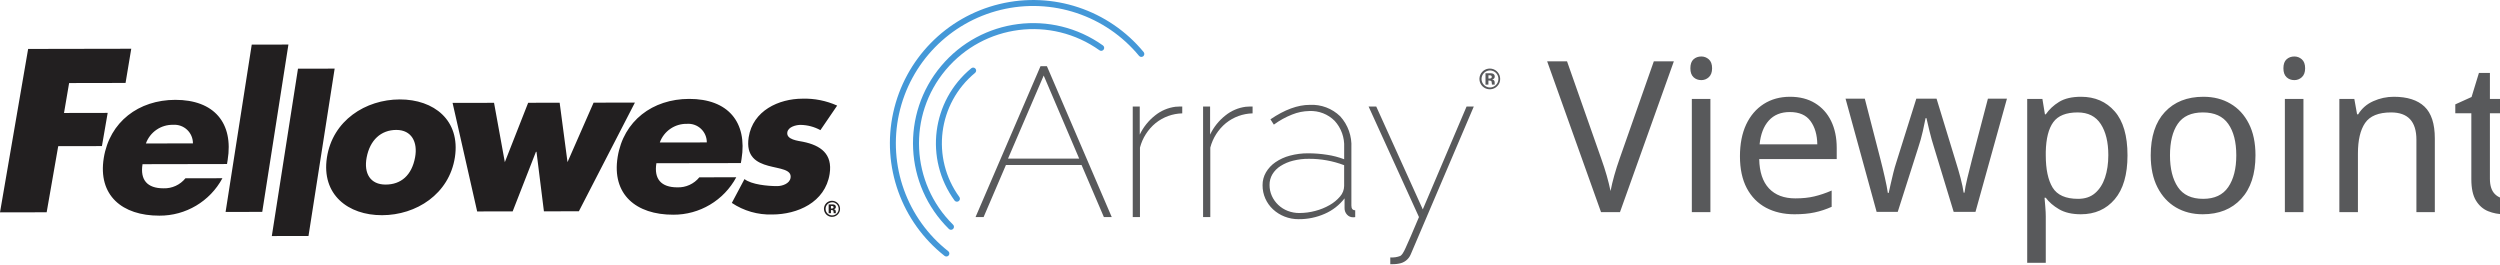
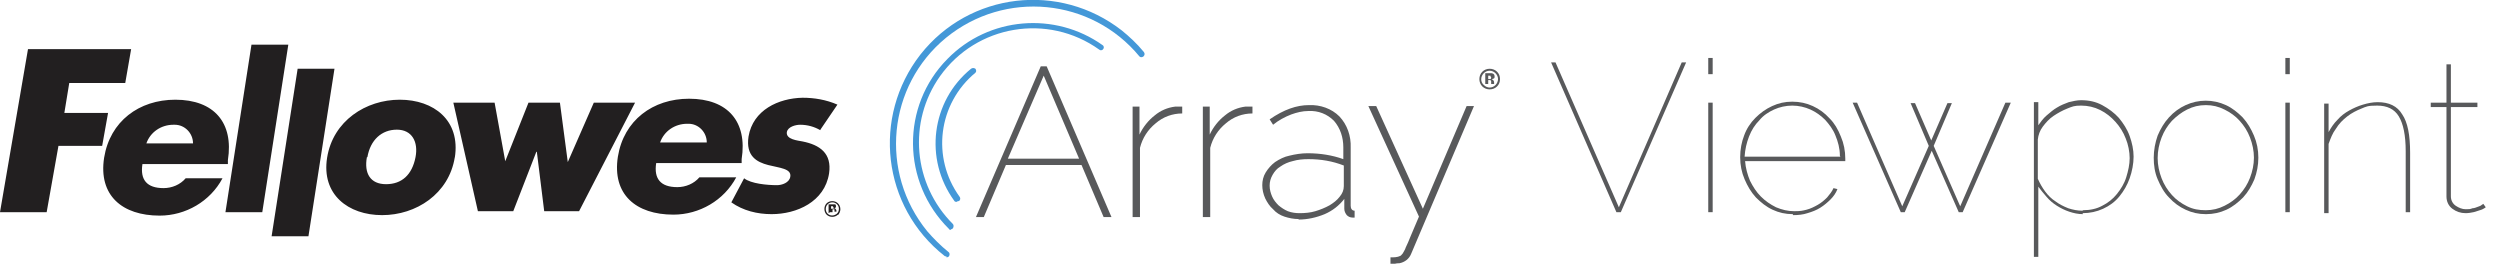
- <svg xmlns="http://www.w3.org/2000/svg" width="509" height="53.799" viewBox="0 0 509 53.799">
+ <svg xmlns="http://www.w3.org/2000/svg" id="Layer_1" version="1.1" viewBox="0 0 509 53.8">
  <defs>
-     <clipPath id="a">
-       <rect width="305.438" height="53.798" fill="none" />
+     <style>
+       .st0 {
+         fill: #4498d8;
+       }
+ 
+       .st1 {
+         fill: none;
+       }
+ 
+       .st2 {
+         fill: #221f20;
+       }
+ 
+       .st3 {
+         isolation: isolate;
+       }
+ 
+       .st4 {
+         fill: #58595b;
+       }
+ 
+       .st5 {
+         clip-path: url(#clippath);
+       }
+     </style>
+     <clipPath id="clippath">
+       <rect class="st1" width="305.4" height="53.8" />
    </clipPath>
  </defs>
-   <g transform="translate(-526 -1286)">
-     <g transform="translate(526 1286)">
-       <g transform="translate(0 0)" clip-path="url(#a)">
-         <path d="M310.252,52.222a.6.6,0,0,1-.375-.13,29.171,29.171,0,1,1,40.554-41.477.607.607,0,0,1-.936.772A27.958,27.958,0,1,0,310.628,51.14a.606.606,0,0,1-.376,1.083" transform="translate(-117.572 0)" fill="#4498d8" />
-         <path d="M314.246,49.842a.6.6,0,0,1-.425-.174,24.467,24.467,0,0,1,31.365-37.362.606.606,0,0,1-.705.987A23.254,23.254,0,0,0,314.671,48.8a.606.606,0,0,1-.425,1.039" transform="translate(-120.626 -3.053)" fill="#4498d8" />
-         <path d="M318.485,49.991a.608.608,0,0,1-.491-.249,19.8,19.8,0,0,1,3.419-26.919.607.607,0,0,1,.773.936,18.585,18.585,0,0,0-3.21,25.269.606.606,0,0,1-.49.964" transform="translate(-123.656 -8.927)" fill="#4498d8" />
-         <path d="M340.734,22.221h1.3l13.2,30.717h-1.6l-4.542-10.6h-15.4l-4.543,10.6h-1.643Zm7.874,18.82-7.225-16.917-7.268,16.917Z" transform="translate(-128.885 -8.745)" fill="#58595b" />
-         <path d="M390.365,37.161a9.012,9.012,0,0,0-5.408,1.969,9.609,9.609,0,0,0-3.2,5V58.273h-1.471v-22.5h1.428v5.711a10.984,10.984,0,0,1,3.115-3.894,8.272,8.272,0,0,1,4.154-1.773c.287-.029.555-.044.8-.044h.584Z" transform="translate(-149.66 -14.08)" fill="#58595b" />
-         <path d="M413.978,37.161a9.012,9.012,0,0,0-5.408,1.969,9.609,9.609,0,0,0-3.2,5V58.273H403.9v-22.5h1.428v5.711a10.983,10.983,0,0,1,3.115-3.894,8.272,8.272,0,0,1,4.154-1.773c.287-.029.555-.044.8-.044h.584Z" transform="translate(-158.953 -14.08)" fill="#58595b" />
-         <path d="M431.229,58.481a7.682,7.682,0,0,1-2.9-.541,7.477,7.477,0,0,1-2.337-1.471,6.706,6.706,0,0,1-1.557-2.186,6.576,6.576,0,0,1-.563-2.725,5.1,5.1,0,0,1,.693-2.617,6.483,6.483,0,0,1,1.925-2.055,9.528,9.528,0,0,1,2.942-1.341,13.914,13.914,0,0,1,3.742-.476,24.667,24.667,0,0,1,3.829.3,16.8,16.8,0,0,1,3.483.908V43.858a7.466,7.466,0,0,0-1.925-5.387,6.821,6.821,0,0,0-5.171-2.012,9.787,9.787,0,0,0-3.5.714,16.5,16.5,0,0,0-3.721,2.055l-.692-1.081q4.325-2.942,8-2.943a8.259,8.259,0,0,1,6.208,2.337,8.8,8.8,0,0,1,2.271,6.4V55.712q0,.952.779.952v1.385a.768.768,0,0,1-.238.044H442.3a1.606,1.606,0,0,1-1.234-.541,1.877,1.877,0,0,1-.5-1.32v-1.99a10.229,10.229,0,0,1-4.024,3.137,12.877,12.877,0,0,1-5.321,1.1m.173-1.255a12.429,12.429,0,0,0,3.223-.433,11.76,11.76,0,0,0,2.921-1.189,7.82,7.82,0,0,0,2.12-1.752,3.278,3.278,0,0,0,.822-2.121v-4.24a19.845,19.845,0,0,0-7.182-1.3,12.665,12.665,0,0,0-3.245.389,8.656,8.656,0,0,0-2.531,1.081,5.172,5.172,0,0,0-1.644,1.666,4.168,4.168,0,0,0-.584,2.185,5.329,5.329,0,0,0,.476,2.25,5.808,5.808,0,0,0,1.3,1.817A5.867,5.867,0,0,0,429,56.794a6.5,6.5,0,0,0,2.4.433" transform="translate(-166.814 -13.855)" fill="#58595b" />
-         <path d="M463.887,66.493a4.743,4.743,0,0,0,2.034-.3,1.706,1.706,0,0,0,.454-.454A7.62,7.62,0,0,0,467,64.568q.388-.844,1.038-2.336t1.687-3.959l-10.253-22.5h1.557l9.475,20.94,8.912-20.94h1.471L468.04,65.888a3.1,3.1,0,0,1-2.38,1.86,5.943,5.943,0,0,1-.865.109q-.433.022-.908.022Z" transform="translate(-180.824 -14.08)" fill="#58595b" />
-         <path d="M278.46,68.5a.915.915,0,0,0-.275-.03h-.11v.522h.18a.423.423,0,0,0,.26-.068.233.233,0,0,0,.091-.213.216.216,0,0,0-.146-.211m-.847,1.454,0-1.8c.112,0,.277,0,.5,0h.365a.757.757,0,0,1,.361.087.453.453,0,0,1,.236.428.391.391,0,0,1-.126.328.6.6,0,0,1-.312.117.672.672,0,0,1,.264.106.485.485,0,0,1,.163.405v.158a.44.44,0,0,0,0,.044.126.126,0,0,0,.01.064l.01.05h-.449a1.039,1.039,0,0,1-.025-.246,1.494,1.494,0,0,0-.029-.221.245.245,0,0,0-.137-.135.716.716,0,0,0-.161-.029l-.113-.007h-.092v.639Zm-.243-1.834a1.337,1.337,0,0,0,.014,1.888A1.318,1.318,0,0,0,279.263,70a1.307,1.307,0,0,0,.389-.953,1.328,1.328,0,0,0-2.282-.928m2.083,2.089a1.638,1.638,0,1,1,.477-1.161,1.567,1.567,0,0,1-.477,1.161" transform="translate(-108.897 -26.536)" fill="#221f20" />
-         <path d="M14.072,22.794l-1.039,6.094,8.89-.017L20.753,35.63l-8.9.016L9.5,49.106,0,49.124,5.729,15.85l20.994-.039-1.16,6.962Zm14.946,16.52c-.512,3.195.945,4.918,4.282,4.912a5.506,5.506,0,0,0,4.456-2.04l7.528-.014a14.48,14.48,0,0,1-12.842,7.621c-7.565.014-12.546-4.12-11.313-11.754,1.192-7.364,7.114-11.81,14.545-11.824,7.925-.015,11.9,4.715,10.675,12.258l-.13.809ZM39.281,35.08a3.763,3.763,0,0,0-4.03-3.784,5.755,5.755,0,0,0-5.546,3.8Zm94.361,4.038c-.516,3.195.945,4.918,4.279,4.912a5.506,5.506,0,0,0,4.463-2.04l7.524-.014A14.489,14.489,0,0,1,137.07,49.6c-7.558.014-12.546-4.12-11.316-11.754,1.19-7.364,7.117-11.81,14.548-11.824,7.919-.015,11.892,4.715,10.674,12.258l-.137.809Zm10.264-4.235a3.761,3.761,0,0,0-4.024-3.784,5.753,5.753,0,0,0-5.549,3.8ZM45.93,49.038l5.324-34.067,7.468-.014L53.393,49.024Zm9.413,4.906L60.67,19.871l7.465-.014L62.81,53.93ZM92.619,37.9c-1.155,7.506-7.882,11.79-14.833,11.8C70.871,49.721,65.4,45.5,66.561,37.954s7.874-11.812,14.83-11.825S93.764,30.368,92.619,37.9m-17.968.034c-.613,3.259.742,5.536,3.863,5.531s5.317-1.867,6-5.55c.57-3.078-.7-5.582-3.826-5.576s-5.368,2.072-6.035,5.6m92.383-5.555a8.632,8.632,0,0,0-4.05-1.07c-.905,0-2.513.391-2.688,1.511-.237,1.507,2.182,1.719,3.226,1.931,3.543.73,6.029,2.446,5.39,6.54-.915,5.828-6.583,8.253-11.7,8.262A14,14,0,0,1,149,47.2l2.578-4.854c1.421,1.121,4.724,1.434,6.661,1.43.993,0,2.537-.478,2.721-1.687.265-1.727-2.174-1.807-4.528-2.449s-4.616-1.844-4-5.808c.851-5.426,6.133-7.846,10.955-7.855a16.068,16.068,0,0,1,7.06,1.409ZM102.784,38.9l4.75-12.088,6.411-.012,1.6,12.093,5.311-12.106,8.414-.016L117.858,48.9l-7.116.013L109.23,36.789h-.112l-4.74,12.134-7.228.013-5.005-22.1,8.441-.016Z" transform="translate(0 -5.886)" fill="#221f20" />
-         <path d="M499.051,24.429a1.2,1.2,0,0,0-.355-.038h-.141v.674h.23a.547.547,0,0,0,.335-.088.3.3,0,0,0,.118-.275.281.281,0,0,0-.188-.272m-1.093,1.876,0-2.316c.144,0,.357,0,.643,0h.471a.979.979,0,0,1,.466.112.582.582,0,0,1,.3.553.5.5,0,0,1-.163.423.77.77,0,0,1-.4.152.875.875,0,0,1,.34.136.627.627,0,0,1,.21.522v.2c0,.022,0,.048,0,.057a.162.162,0,0,0,.013.083l.013.065h-.58a1.36,1.36,0,0,1-.033-.318,1.987,1.987,0,0,0-.038-.285.316.316,0,0,0-.177-.174.984.984,0,0,0-.207-.037l-.146-.008h-.118V26.3Zm-.314-2.365a1.724,1.724,0,0,0,.018,2.436,1.7,1.7,0,0,0,2.425-.009,1.691,1.691,0,0,0,.5-1.23,1.713,1.713,0,0,0-2.944-1.2m2.687,2.694a2.111,2.111,0,1,1,.616-1.5,2.019,2.019,0,0,1-.616,1.5" transform="translate(-195.51 -9.071)" fill="#58595b" />
-       </g>
+   <g class="st5">
+     <g>
+       <path class="st0" d="M192.7,52.2c-.1,0-.3,0-.4-.1-12.7-10-14.8-28.3-4.9-41,10-12.7,28.3-14.8,41-4.9,1.6,1.3,3.1,2.7,4.5,4.4.2.3.2.6-.1.9-.3.2-.6.2-.8,0-9.8-11.9-27.4-13.6-39.4-3.8-11.9,9.8-13.6,27.4-3.8,39.4,1.3,1.5,2.7,2.9,4.3,4.2.3.2.3.6.1.9-.1.1-.3.2-.5.2" />
+       <path class="st0" d="M193.6,46.8c-.2,0-.3,0-.4-.2-9.6-9.5-9.8-25-.3-34.6,8.4-8.6,21.9-9.7,31.6-2.8.3.2.3.6.1.8-.2.3-.6.3-.8.1h0c-10.5-7.5-25-5-32.4,5.4-6.6,9.3-5.5,22,2.6,30.1.2.2.2.6,0,.9-.1.1-.3.2-.4.2" />
+       <path class="st0" d="M194.8,41.1c-.2,0-.4,0-.5-.2-6.2-8.5-4.7-20.3,3.4-26.9.3-.2.6-.2.9,0,.2.3.2.6,0,.8-7.6,6.3-9,17.3-3.2,25.3.2.3.1.6-.1.8-.1,0-.2.1-.4.1" />
+       <path class="st4" d="M211.8,13.5h1.3l13.2,30.7h-1.6l-4.5-10.6h-15.4l-4.5,10.6h-1.6l13.2-30.7ZM219.7,32.3l-7.2-16.9-7.3,16.9h14.5Z" />
+       <path class="st4" d="M240.7,23.1c-2,0-3.9.7-5.4,2-1.6,1.3-2.7,3-3.2,5v14.1h-1.5v-22.5h1.4v5.7c.7-1.5,1.8-2.9,3.1-3.9,1.2-1,2.6-1.6,4.2-1.8.3,0,.6,0,.8,0h.6v1.4Z" />
+       <path class="st4" d="M255,23.1c-2,0-3.9.7-5.4,2-1.6,1.3-2.7,3-3.2,5v14.1h-1.5v-22.5h1.4v5.7c.7-1.5,1.8-2.9,3.1-3.9,1.2-1,2.6-1.6,4.2-1.8.3,0,.6,0,.8,0h.6v1.4Z" />
+       <path class="st4" d="M264.4,44.6c-1,0-2-.2-2.9-.5-.9-.3-1.7-.8-2.3-1.5-.7-.6-1.2-1.4-1.6-2.2-.4-.9-.6-1.8-.6-2.7,0-.9.2-1.8.7-2.6.5-.8,1.1-1.5,1.9-2.1.9-.6,1.9-1.1,2.9-1.3,1.2-.3,2.5-.5,3.7-.5,1.3,0,2.6.1,3.8.3,1.2.2,2.4.5,3.5.9v-2.4c0-2-.6-3.9-1.9-5.4-1.4-1.4-3.2-2.1-5.2-2-1.2,0-2.4.3-3.5.7-1.3.5-2.6,1.2-3.7,2.1l-.7-1.1c2.9-2,5.5-2.9,8-2.9,2.3-.1,4.6.7,6.2,2.3,1.6,1.7,2.4,4,2.3,6.4v11.8c0,.6.3,1,.8,1v1.4c0,0-.2,0-.2,0h-.2c-.5,0-.9-.2-1.2-.5-.3-.4-.5-.8-.5-1.3v-2c-1.1,1.4-2.4,2.4-4,3.1-1.7.7-3.5,1.1-5.3,1.1M264.6,43.4c1.1,0,2.2-.1,3.2-.4,1-.3,2-.7,2.9-1.2.8-.5,1.5-1,2.1-1.8.5-.6.8-1.3.8-2.1v-4.2c-2.3-.9-4.7-1.3-7.2-1.3-1.1,0-2.2.1-3.2.4-.9.2-1.8.6-2.5,1.1-.7.4-1.2,1-1.6,1.7-.4.7-.6,1.4-.6,2.2,0,.8.2,1.5.5,2.2.3.7.8,1.3,1.3,1.8.6.5,1.2.9,1.9,1.2.8.3,1.6.4,2.4.4" />
+       <path class="st4" d="M283.1,52.4c.7,0,1.4,0,2-.3.2-.1.3-.3.5-.5.2-.4.5-.8.6-1.2.3-.6.6-1.3,1-2.3.4-1,1-2.3,1.7-4l-10.3-22.5h1.6l9.5,20.9,8.9-20.9h1.5l-12.8,30.1c-.4,1-1.3,1.7-2.4,1.9-.3,0-.6,0-.9.1-.3,0-.6,0-.9,0v-1.4Z" />
+       <path class="st2" d="M169.6,42c0,0-.2,0-.3,0h-.1v.5h.2c0,0,.2,0,.3,0,0,0,.1-.1,0-.2,0,0,0-.2-.1-.2M168.7,43.4v-1.8h.9c.1,0,.2,0,.4,0,.2,0,.2.3.2.4,0,.1,0,.2-.1.3,0,0-.2.1-.3.1,0,0,.2,0,.3.1.1.1.2.3.2.4v.2s0,0,0,0c0,0,0,0,0,0h0c0,0-.4,0-.4,0,0,0,0-.2,0-.2,0,0,0-.1,0-.2,0,0,0-.1-.1-.1,0,0-.1,0-.2,0h-.1s0,0,0,0v.6h-.5ZM168.5,41.6c-.5.5-.5,1.4,0,1.9.5.5,1.3.5,1.9,0,0,0,0,0,0,0,.3-.3.4-.6.4-1,0-.7-.6-1.3-1.3-1.3-.4,0-.7.1-1,.4M170.6,43.7c-.6.6-1.7.6-2.3,0-.6-.6-.6-1.7,0-2.3.6-.6,1.7-.6,2.3,0,.3.3.5.7.5,1.2,0,.4-.2.9-.5,1.2" />
+       <path class="st2" d="M14.1,16.9l-1,6.1h8.9s-1.2,6.7-1.2,6.7h-8.9s-2.4,13.5-2.4,13.5H0S5.7,10,5.7,10h21s-1.2,6.9-1.2,6.9h-11.5ZM29,33.4c-.5,3.2.9,4.9,4.3,4.9,1.7,0,3.4-.7,4.5-2h7.5c-2.5,4.7-7.5,7.6-12.8,7.6-7.6,0-12.5-4.1-11.3-11.8,1.2-7.4,7.1-11.8,14.5-11.8,7.9,0,11.9,4.7,10.7,12.3v.8c-.1,0-17.3,0-17.3,0ZM39.3,29.2c0-2.1-1.7-3.8-3.7-3.8,0,0-.2,0-.3,0-2.5,0-4.7,1.5-5.5,3.8h9.6ZM133.6,33.2c-.5,3.2.9,4.9,4.3,4.9,1.7,0,3.4-.7,4.5-2h7.5c-2.5,4.7-7.5,7.6-12.8,7.6-7.6,0-12.5-4.1-11.3-11.8,1.2-7.4,7.1-11.8,14.5-11.8,7.9,0,11.9,4.7,10.7,12.3v.8c-.1,0-17.3,0-17.3,0ZM143.9,29c0-2.1-1.7-3.8-3.7-3.8,0,0-.2,0-.3,0-2.5,0-4.7,1.5-5.5,3.8h9.6ZM45.9,43.2l5.3-34.1h7.5s-5.3,34.1-5.3,34.1h-7.5ZM55.3,48.1l5.3-34.1h7.5s-5.3,34.1-5.3,34.1h-7.5ZM92.6,32c-1.2,7.5-7.9,11.8-14.8,11.8-6.9,0-12.4-4.2-11.2-11.7s7.9-11.8,14.8-11.8,12.4,4.2,11.2,11.8M74.7,32c-.6,3.3.7,5.5,3.9,5.5s5.3-1.9,6-5.5c.6-3.1-.7-5.6-3.8-5.6s-5.4,2.1-6,5.6M167,26.5c-1.2-.7-2.6-1.1-4.1-1.1-.9,0-2.5.4-2.7,1.5-.2,1.5,2.2,1.7,3.2,1.9,3.5.7,6,2.4,5.4,6.5-.9,5.8-6.6,8.3-11.7,8.3-2.9,0-5.8-.7-8.2-2.4l2.6-4.9c1.4,1.1,4.7,1.4,6.7,1.4,1,0,2.5-.5,2.7-1.7.3-1.7-2.2-1.8-4.5-2.4s-4.6-1.8-4-5.8c.9-5.4,6.1-7.8,11-7.9,2.4,0,4.8.4,7.1,1.4l-3.4,5ZM102.8,33l4.8-12.1h6.4s1.6,12.1,1.6,12.1l5.3-12.1h8.4s-11.4,22.1-11.4,22.1h-7.1s-1.5-12.1-1.5-12.1h-.1l-4.7,12.1h-7.2s-5-22.1-5-22.1h8.4s2.2,12.1,2.2,12.1Z" />
+       <path class="st4" d="M303.5,15.4c-.1,0-.2,0-.4,0h-.1v.7h.2c.1,0,.2,0,.3,0,0,0,.1-.2.1-.3,0-.1,0-.2-.2-.3M302.4,17.2v-2.3h1.1c.2,0,.3,0,.5.1.2.1.3.3.3.6,0,.2,0,.3-.2.4-.1,0-.3.1-.4.2.1,0,.2,0,.3.1.1.1.2.3.2.5v.2h0c0,0,0,.1,0,.1h0c0,0-.6,0-.6,0,0-.1,0-.2,0-.3,0,0,0-.2,0-.3,0,0,0-.1-.2-.2,0,0-.1,0-.2,0h-.1s-.1,0-.1,0v.8h-.6ZM302.1,14.9c-.7.7-.7,1.8,0,2.4.7.7,1.7.7,2.4,0,0,0,0,0,0,0,.3-.3.5-.8.5-1.2,0-.9-.8-1.7-1.7-1.7-.5,0-.9.2-1.2.5M304.8,17.6c-.8.8-2.2.8-3,0s-.8-2.2,0-3c.8-.8,2.2-.8,3,0,.4.4.6.9.6,1.5,0,.6-.2,1.1-.6,1.5" />
    </g>
-     <text transform="translate(841 1329.187)" fill="#58595b" font-size="43" font-family="Raleway-ExtraLight, Raleway" font-weight="200">
-       <tspan x="0" y="0">Viewpoint</tspan>
-     </text>
+   </g>
+   <g class="st3">
+     <g class="st3">
+       <path class="st4" d="M316.7,12.7l12.9,29.5,12.8-29.5h.9l-13.3,30.5h-.9l-13.3-30.5h.9Z" />
+       <path class="st4" d="M347.8,15.1v-3.3h.9v3.3h-.9ZM347.8,43.2v-22.3h.9v22.3h-.9Z" />
+       <path class="st4" d="M365,43.6c-1.5,0-2.8-.3-4.1-.9-1.3-.6-2.4-1.5-3.4-2.5-1-1.1-1.7-2.3-2.3-3.7-.6-1.4-.9-2.9-.9-4.5s.3-3.1.8-4.4c.5-1.4,1.3-2.6,2.3-3.6,1-1,2.1-1.8,3.4-2.4,1.3-.6,2.6-.9,4.1-.9s2.9.3,4.2.9c1.3.6,2.4,1.4,3.4,2.5,1,1,1.7,2.2,2.3,3.7.6,1.4.9,2.9.9,4.5v.5h-20.4c.1,1.4.5,2.8,1,4,.6,1.2,1.3,2.3,2.2,3.2.9.9,1.9,1.6,3.1,2.2,1.2.5,2.4.8,3.7.8s1.7-.1,2.5-.3c.8-.2,1.6-.6,2.3-1,.7-.4,1.3-.9,1.9-1.5.5-.6,1-1.2,1.3-1.9l.8.2c-.3.8-.8,1.5-1.4,2.1-.6.6-1.3,1.2-2.1,1.7-.8.5-1.6.8-2.6,1.1-.9.3-1.9.4-2.9.4ZM374.6,31.7c0-1.5-.4-2.9-.9-4.1-.5-1.3-1.3-2.3-2.1-3.2-.9-.9-1.9-1.6-3-2.1-1.1-.5-2.4-.8-3.7-.8s-2.6.3-3.7.8c-1.1.5-2.2,1.2-3,2.2-.9.9-1.6,2-2.1,3.3-.5,1.3-.8,2.6-.9,4.1h19.5Z" />
+       <path class="st4" d="M408.5,20.9h.9l-9.8,22.3h-.8l-5.5-12.5-5.5,12.5h-.8l-9.8-22.3h.9l9.2,21.1,5.4-12.3-3.7-8.7h.9l3.3,7.6,3.3-7.6h.9l-3.7,8.7,5.4,12.3,9.2-21.1Z" />
+       <path class="st4" d="M424.1,43.6c-1,0-1.9-.2-2.8-.5s-1.7-.7-2.5-1.2c-.8-.5-1.5-1.1-2.1-1.8s-1.2-1.4-1.7-2.1v14.3h-.9v-31.5h.9v4.7c.5-.7,1-1.4,1.7-2,.7-.6,1.4-1.2,2.1-1.6.8-.5,1.6-.8,2.4-1.1.8-.2,1.7-.4,2.5-.4,1.6,0,3,.3,4.3,1,1.3.7,2.5,1.6,3.4,2.6.9,1.1,1.7,2.3,2.2,3.7.5,1.4.8,2.8.8,4.2s-.3,3-.8,4.4c-.5,1.4-1.2,2.6-2.1,3.7-.9,1.1-2,1.9-3.3,2.5-1.3.6-2.7.9-4.2.9ZM424.1,42.8c1.5,0,2.8-.3,3.9-.9,1.2-.6,2.2-1.4,3-2.4.8-1,1.5-2.1,1.9-3.4.4-1.3.7-2.6.7-3.9s-.3-2.8-.8-4c-.5-1.3-1.2-2.4-2.1-3.4-.9-1-1.9-1.8-3.1-2.4-1.2-.6-2.5-.9-3.9-.9s-1.8.2-2.8.6c-1,.4-1.9.9-2.8,1.5-.9.6-1.6,1.4-2.2,2.2-.6.8-.9,1.7-1,2.6v8c.4.9.9,1.8,1.5,2.6.6.8,1.3,1.5,2.1,2,.8.6,1.6,1,2.6,1.4.9.3,1.9.5,2.9.5Z" />
+       <path class="st4" d="M449.1,43.6c-1.5,0-2.8-.3-4.1-.9-1.3-.6-2.4-1.4-3.4-2.5-1-1-1.7-2.3-2.3-3.7-.6-1.4-.8-2.9-.8-4.4s.3-3.1.8-4.5c.6-1.4,1.3-2.6,2.3-3.7,1-1.1,2.1-1.9,3.4-2.5,1.3-.6,2.7-.9,4.1-.9s2.8.3,4.1.9c1.3.6,2.4,1.5,3.4,2.5,1,1.1,1.7,2.3,2.3,3.7.6,1.4.9,2.9.9,4.5s-.3,3-.8,4.4c-.6,1.4-1.3,2.6-2.3,3.7-1,1-2.1,1.9-3.4,2.5-1.3.6-2.7.9-4.1.9ZM439.3,32.2c0,1.4.3,2.8.8,4.1.5,1.3,1.2,2.4,2.1,3.4.9,1,1.9,1.7,3.1,2.3,1.2.6,2.4.8,3.8.8s2.6-.3,3.8-.9c1.2-.6,2.2-1.3,3.1-2.3.9-1,1.6-2.1,2.1-3.4.5-1.3.8-2.7.8-4.1s-.3-2.8-.8-4.1c-.5-1.3-1.2-2.4-2.1-3.4-.9-1-1.9-1.7-3.1-2.3-1.2-.6-2.4-.9-3.8-.9s-2.6.3-3.8.9c-1.2.6-2.2,1.4-3.1,2.3-.9,1-1.6,2.1-2.1,3.4-.5,1.3-.8,2.7-.8,4.2Z" />
+       <path class="st4" d="M465.3,15.1v-3.3h.9v3.3h-.9ZM465.3,43.2v-22.3h.9v22.3h-.9Z" />
+       <path class="st4" d="M490.7,43.2h-.9v-12.4c0-3.3-.5-5.6-1.4-7.1-.9-1.5-2.4-2.2-4.4-2.2s-2.2.2-3.2.6c-1,.4-2,.9-2.9,1.6-.9.7-1.7,1.5-2.3,2.5-.7.9-1.1,2-1.5,3.1v14.1h-.9v-22.3h.9v5.8c.5-.9,1-1.7,1.8-2.5.7-.8,1.5-1.4,2.4-1.9.9-.5,1.8-.9,2.8-1.2,1-.3,2-.5,3-.5,2.3,0,4,.8,5,2.5,1.1,1.6,1.6,4.2,1.6,7.8v12.4Z" />
+       <path class="st4" d="M506.1,42.2c-.4.3-.8.5-1.2.6-.4.1-.8.3-1.3.4s-1,.2-1.6.2c-1,0-1.9-.3-2.7-.9-.8-.6-1.2-1.5-1.2-2.5v-18.2h-3.2v-.9h3.2v-7.8h.9v7.8h5.4v.9h-5.4v18.2c0,.8.4,1.5,1,1.9.6.4,1.3.7,2,.7s.9,0,1.4-.2c.4,0,.8-.2,1.1-.3.3-.1.6-.2.8-.4.2-.1.3-.2.3-.2l.5.7Z" />
+     </g>
  </g>
</svg>
